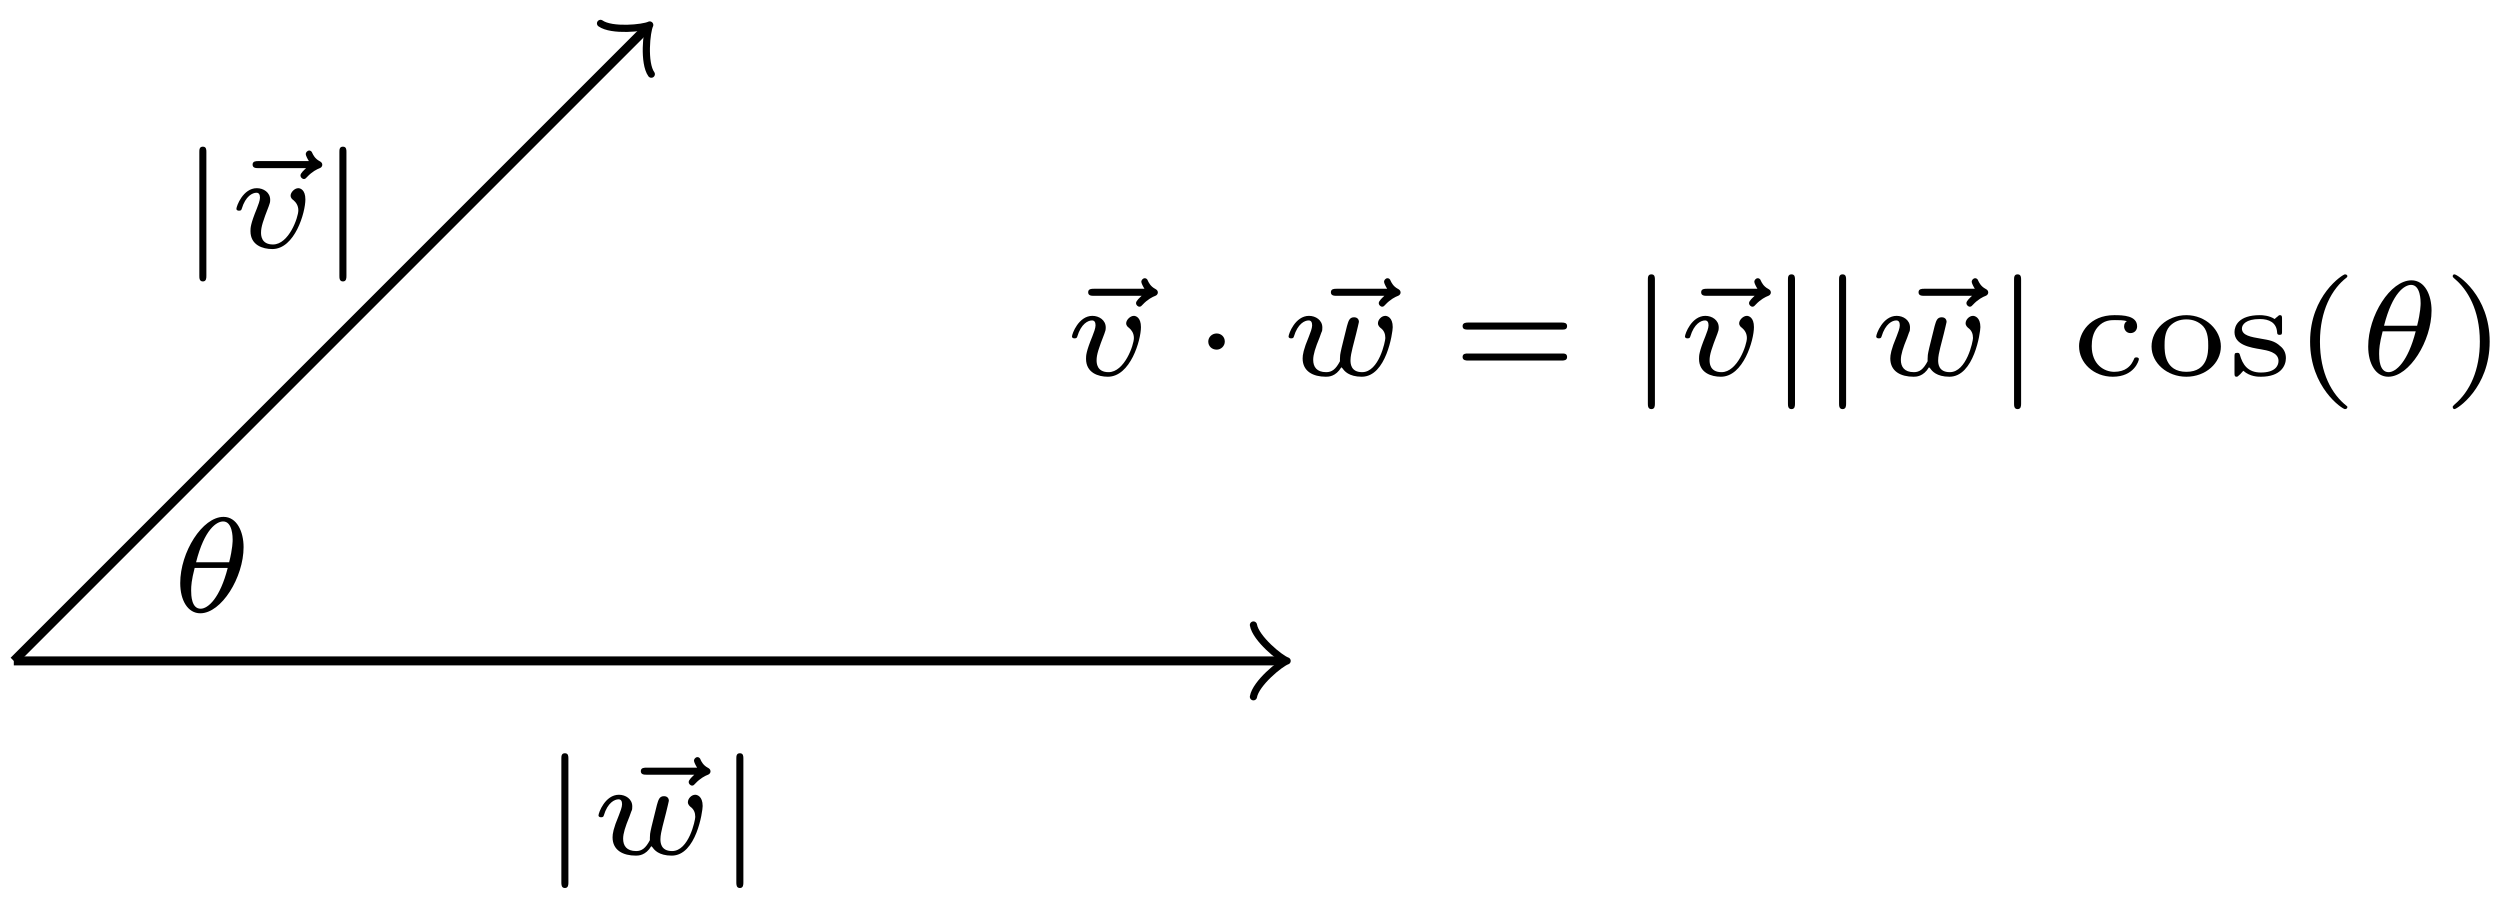
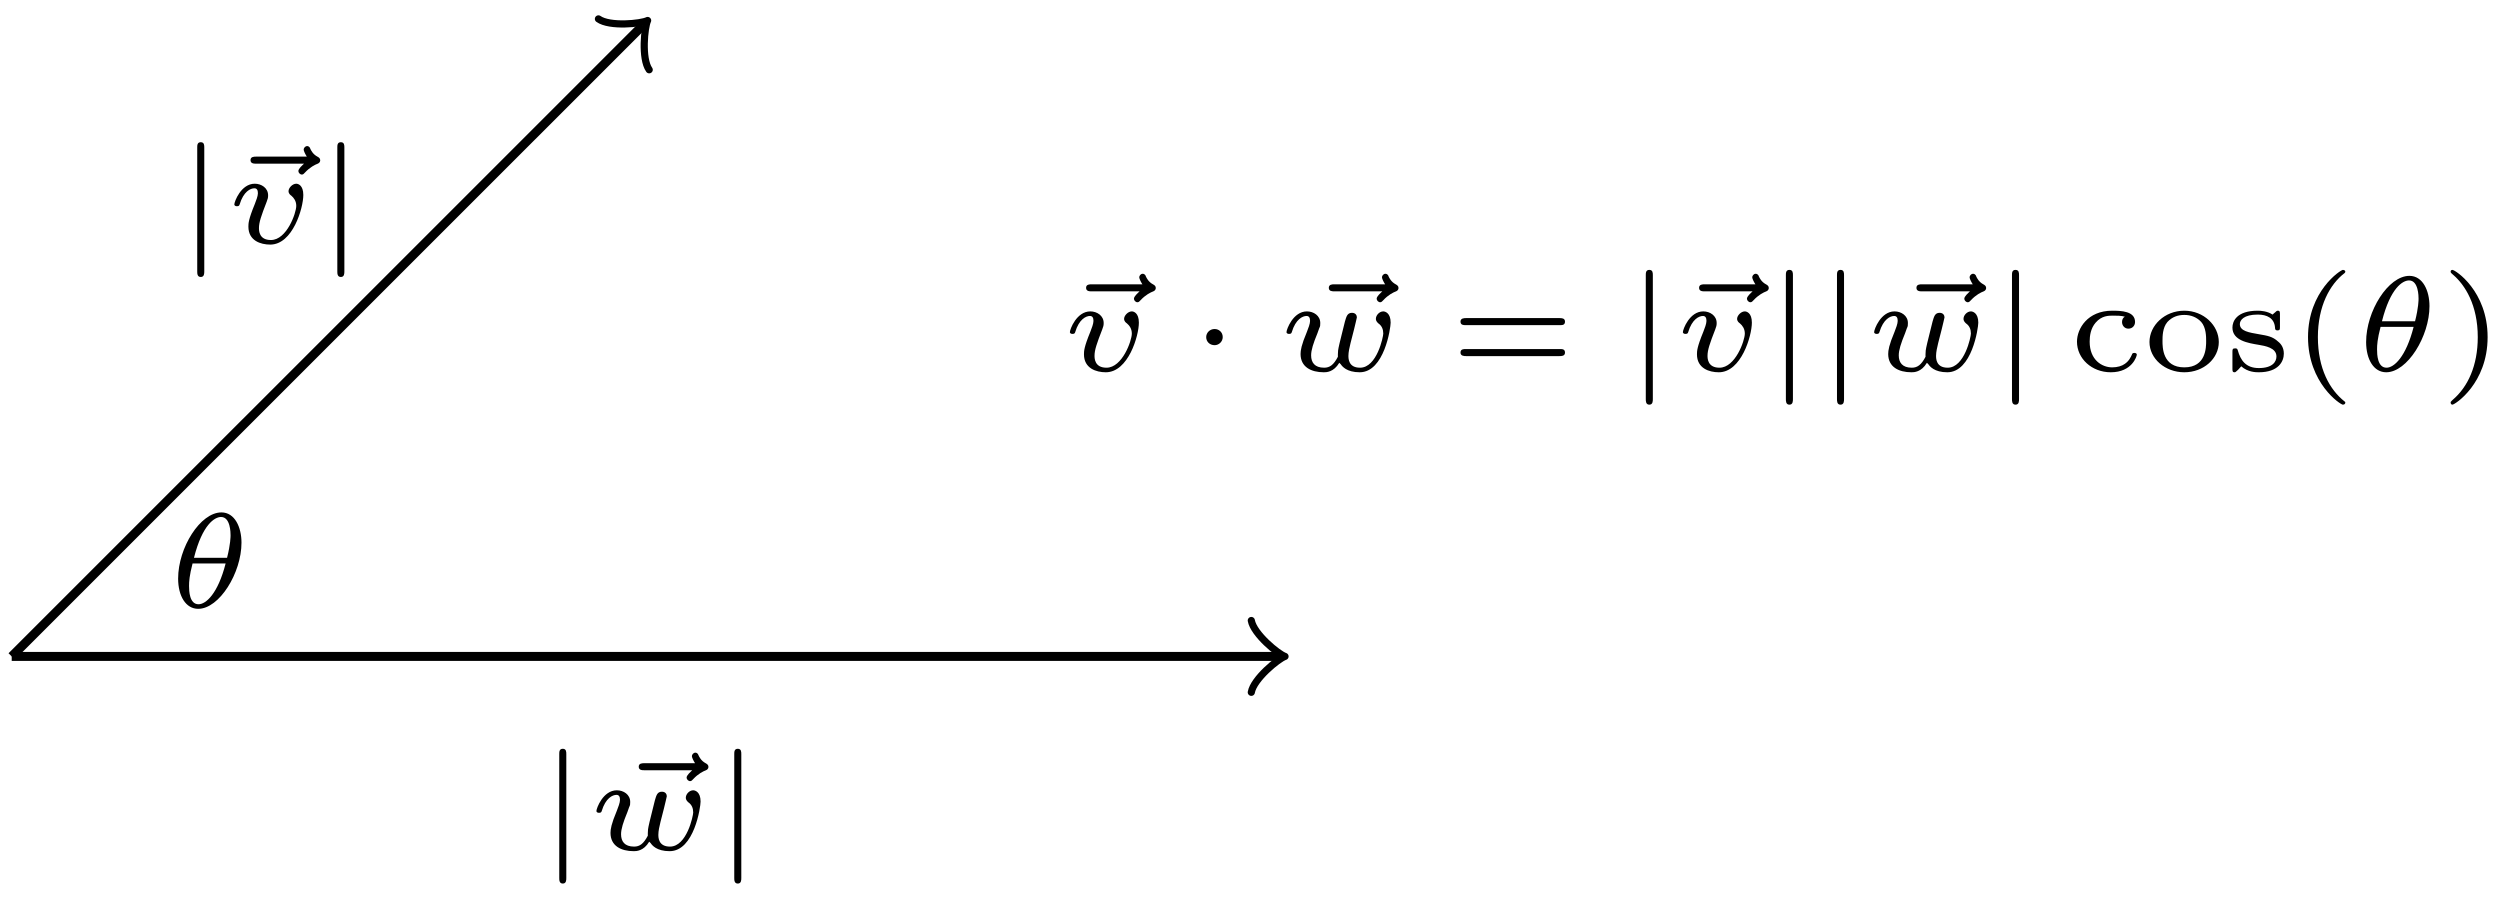
<svg xmlns="http://www.w3.org/2000/svg" xmlns:xlink="http://www.w3.org/1999/xlink" width="111pt" height="40pt" viewBox="0 0 111 40" version="1.1">
  <defs>
    <g>
      <symbol overflow="visible" id="glyph0-0">
        <path style="stroke:none;" d="" />
      </symbol>
      <symbol overflow="visible" id="glyph0-1">
        <path style="stroke:none;" d="M 3.266 -2.875 C 3.266 -3.562 2.969 -4.219 2.375 -4.219 C 1.438 -4.219 0.453 -2.656 0.453 -1.281 C 0.453 -0.5 0.797 0.062 1.344 0.062 C 2.281 0.062 3.266 -1.531 3.266 -2.875 Z M 1.156 -2.203 C 1.531 -3.688 2.078 -4.016 2.359 -4.016 C 2.781 -4.016 2.781 -3.297 2.781 -3.203 C 2.781 -3.156 2.781 -2.812 2.625 -2.203 Z M 2.562 -1.953 C 2.219 -0.609 1.688 -0.141 1.359 -0.141 C 0.953 -0.141 0.938 -0.734 0.938 -0.953 C 0.938 -1.156 0.953 -1.406 1.094 -1.953 Z M 2.562 -1.953 " />
      </symbol>
      <symbol overflow="visible" id="glyph0-2">
        <path style="stroke:none;" d="M 3.656 -3.531 C 3.578 -3.453 3.406 -3.312 3.406 -3.203 C 3.406 -3.125 3.484 -3.047 3.562 -3.047 C 3.625 -3.047 3.656 -3.094 3.703 -3.141 C 3.922 -3.375 4.141 -3.484 4.266 -3.531 C 4.375 -3.578 4.375 -3.656 4.375 -3.688 C 4.375 -3.766 4.312 -3.812 4.25 -3.844 C 4.047 -3.953 3.969 -4.125 3.938 -4.188 C 3.906 -4.297 3.828 -4.312 3.797 -4.312 C 3.703 -4.312 3.641 -4.219 3.641 -4.156 C 3.641 -4.094 3.719 -3.938 3.781 -3.844 L 1.531 -3.844 C 1.438 -3.844 1.281 -3.844 1.281 -3.688 C 1.281 -3.531 1.438 -3.531 1.531 -3.531 Z M 3.656 -3.531 " />
      </symbol>
      <symbol overflow="visible" id="glyph0-3">
        <path style="stroke:none;" d="M 3.422 -2.141 C 3.422 -2.578 3.188 -2.641 3.109 -2.641 C 2.938 -2.641 2.766 -2.453 2.766 -2.312 C 2.766 -2.203 2.844 -2.141 2.891 -2.109 C 3 -2.016 3.109 -1.875 3.109 -1.656 C 3.109 -1.344 2.688 -0.141 1.984 -0.141 C 1.453 -0.141 1.453 -0.562 1.453 -0.672 C 1.453 -0.922 1.547 -1.203 1.797 -1.844 C 1.844 -1.969 1.859 -2.016 1.859 -2.125 C 1.859 -2.453 1.562 -2.641 1.266 -2.641 C 0.656 -2.641 0.359 -1.844 0.359 -1.719 C 0.359 -1.688 0.391 -1.641 0.469 -1.641 C 0.562 -1.641 0.578 -1.672 0.594 -1.719 C 0.766 -2.297 1.078 -2.438 1.25 -2.438 C 1.359 -2.438 1.406 -2.359 1.406 -2.219 C 1.406 -2.094 1.328 -1.891 1.266 -1.734 C 0.984 -1.047 0.984 -0.875 0.984 -0.734 C 0.984 -0.109 1.531 0.062 1.953 0.062 C 2.953 0.062 3.422 -1.562 3.422 -2.141 Z M 3.422 -2.141 " />
      </symbol>
      <symbol overflow="visible" id="glyph0-4">
        <path style="stroke:none;" d="M 1.812 -1.891 C 1.859 -1.984 1.859 -2.016 1.859 -2.125 C 1.859 -2.453 1.562 -2.641 1.266 -2.641 C 0.656 -2.641 0.359 -1.844 0.359 -1.719 C 0.359 -1.688 0.391 -1.641 0.469 -1.641 C 0.562 -1.641 0.578 -1.672 0.594 -1.719 C 0.766 -2.297 1.078 -2.438 1.25 -2.438 C 1.359 -2.438 1.406 -2.359 1.406 -2.219 C 1.406 -2.094 1.328 -1.891 1.266 -1.734 C 1.016 -1.141 0.984 -0.906 0.984 -0.75 C 0.984 -0.172 1.453 0.062 2.016 0.062 C 2.125 0.062 2.453 0.062 2.703 -0.359 L 2.766 -0.297 C 2.828 -0.203 3.031 0.062 3.609 0.062 C 4.703 0.062 4.984 -1.906 4.984 -2.141 C 4.984 -2.578 4.734 -2.641 4.656 -2.641 C 4.484 -2.641 4.328 -2.469 4.328 -2.312 C 4.328 -2.203 4.406 -2.141 4.438 -2.109 C 4.594 -2 4.656 -1.844 4.656 -1.656 C 4.656 -1.516 4.375 -0.141 3.625 -0.141 C 3.109 -0.141 3.109 -0.547 3.109 -0.672 C 3.109 -0.828 3.156 -1.047 3.203 -1.234 L 3.359 -1.844 L 3.438 -2.172 C 3.453 -2.25 3.484 -2.359 3.484 -2.375 C 3.484 -2.453 3.438 -2.578 3.266 -2.578 C 3.047 -2.578 3.016 -2.391 2.953 -2.188 C 2.906 -1.984 2.688 -1.141 2.672 -1.031 C 2.656 -0.953 2.641 -0.875 2.641 -0.734 C 2.641 -0.703 2.641 -0.672 2.641 -0.625 C 2.453 -0.266 2.281 -0.141 2.031 -0.141 C 1.609 -0.141 1.453 -0.375 1.453 -0.688 C 1.453 -0.922 1.547 -1.219 1.734 -1.672 Z M 1.812 -1.891 " />
      </symbol>
      <symbol overflow="visible" id="glyph1-0">
        <path style="stroke:none;" d="" />
      </symbol>
      <symbol overflow="visible" id="glyph1-1">
        <path style="stroke:none;" d="M 1.297 -4.25 C 1.297 -4.344 1.297 -4.484 1.141 -4.484 C 0.984 -4.484 0.984 -4.344 0.984 -4.25 L 0.984 1.25 C 0.984 1.344 0.984 1.5 1.141 1.5 C 1.297 1.5 1.297 1.344 1.297 1.25 Z M 1.297 -4.25 " />
      </symbol>
      <symbol overflow="visible" id="glyph1-2">
        <path style="stroke:none;" d="M 1.5 -1.5 C 1.5 -1.719 1.328 -1.859 1.141 -1.859 C 0.922 -1.859 0.766 -1.688 0.766 -1.5 C 0.766 -1.297 0.922 -1.141 1.141 -1.141 C 1.328 -1.141 1.5 -1.297 1.5 -1.5 Z M 1.5 -1.5 " />
      </symbol>
      <symbol overflow="visible" id="glyph2-0">
        <path style="stroke:none;" d="" />
      </symbol>
      <symbol overflow="visible" id="glyph2-1">
        <path style="stroke:none;" d="M 4.891 -2.031 C 4.984 -2.031 5.109 -2.031 5.109 -2.188 C 5.109 -2.344 4.953 -2.344 4.859 -2.344 L 0.719 -2.344 C 0.641 -2.344 0.469 -2.344 0.469 -2.188 C 0.469 -2.031 0.609 -2.031 0.688 -2.031 Z M 4.859 -0.656 C 4.953 -0.656 5.109 -0.656 5.109 -0.812 C 5.109 -0.969 4.984 -0.969 4.891 -0.969 L 0.688 -0.969 C 0.609 -0.969 0.469 -0.969 0.469 -0.812 C 0.469 -0.656 0.641 -0.656 0.719 -0.656 Z M 4.859 -0.656 " />
      </symbol>
      <symbol overflow="visible" id="glyph2-2">
        <path style="stroke:none;" d="M 2.453 -2.406 C 2.391 -2.375 2.328 -2.297 2.328 -2.172 C 2.328 -2.016 2.438 -1.875 2.609 -1.875 C 2.797 -1.875 2.906 -2.016 2.906 -2.172 C 2.906 -2.656 2.281 -2.672 1.891 -2.672 C 0.797 -2.672 0.328 -1.875 0.328 -1.297 C 0.328 -0.547 0.984 0.062 1.828 0.062 C 2.781 0.062 2.984 -0.656 2.984 -0.719 C 2.984 -0.797 2.891 -0.797 2.875 -0.797 C 2.797 -0.797 2.781 -0.766 2.766 -0.719 C 2.719 -0.625 2.656 -0.453 2.453 -0.312 C 2.328 -0.219 2.125 -0.156 1.891 -0.156 C 1.438 -0.156 0.891 -0.484 0.891 -1.297 C 0.891 -1.562 0.938 -1.891 1.156 -2.141 C 1.422 -2.453 1.734 -2.453 1.922 -2.453 C 2.094 -2.453 2.297 -2.453 2.453 -2.406 Z M 2.453 -2.406 " />
      </symbol>
      <symbol overflow="visible" id="glyph2-3">
        <path style="stroke:none;" d="M 3.359 -1.281 C 3.359 -2.016 2.688 -2.672 1.828 -2.672 C 0.953 -2.672 0.281 -2.016 0.281 -1.281 C 0.281 -0.547 0.969 0.062 1.828 0.062 C 2.688 0.062 3.359 -0.547 3.359 -1.281 Z M 1.828 -0.156 C 0.859 -0.156 0.859 -1.047 0.859 -1.328 C 0.859 -1.516 0.859 -1.922 1.078 -2.172 C 1.281 -2.391 1.531 -2.484 1.828 -2.484 C 2.109 -2.484 2.375 -2.391 2.578 -2.172 C 2.797 -1.922 2.797 -1.516 2.797 -1.328 C 2.797 -1.047 2.797 -0.156 1.828 -0.156 Z M 1.828 -0.156 " />
      </symbol>
      <symbol overflow="visible" id="glyph2-4">
        <path style="stroke:none;" d="M 2.422 -2.5 C 2.422 -2.609 2.422 -2.672 2.328 -2.672 C 2.297 -2.672 2.281 -2.672 2.203 -2.594 C 2.188 -2.578 2.172 -2.578 2.094 -2.5 C 1.859 -2.656 1.562 -2.672 1.438 -2.672 C 0.5 -2.672 0.312 -2.203 0.312 -1.922 C 0.312 -1.344 1.016 -1.234 1.484 -1.156 C 1.75 -1.109 2.266 -1.031 2.266 -0.641 C 2.266 -0.406 2.094 -0.125 1.484 -0.125 C 0.906 -0.125 0.672 -0.469 0.547 -0.922 C 0.531 -0.969 0.516 -1 0.438 -1 C 0.312 -1 0.312 -0.953 0.312 -0.828 L 0.312 -0.109 C 0.312 0 0.312 0.062 0.406 0.062 C 0.453 0.062 0.453 0.047 0.562 -0.047 L 0.703 -0.203 C 1 0.062 1.359 0.062 1.484 0.062 C 2.359 0.062 2.594 -0.422 2.594 -0.766 C 2.594 -1.016 2.484 -1.188 2.344 -1.297 C 2.094 -1.531 1.859 -1.562 1.5 -1.625 C 1.047 -1.703 0.641 -1.766 0.641 -2.078 C 0.641 -2.25 0.812 -2.5 1.438 -2.5 C 1.844 -2.5 2.172 -2.344 2.203 -1.922 C 2.203 -1.844 2.219 -1.797 2.312 -1.797 C 2.422 -1.797 2.422 -1.844 2.422 -1.953 Z M 2.422 -2.5 " />
      </symbol>
      <symbol overflow="visible" id="glyph2-5">
        <path style="stroke:none;" d="M 2.375 1.359 C 1.719 0.844 1.188 -0.094 1.188 -1.5 C 1.188 -2.875 1.719 -3.844 2.375 -4.344 C 2.375 -4.344 2.406 -4.375 2.406 -4.406 C 2.406 -4.438 2.375 -4.484 2.297 -4.484 C 2.203 -4.484 0.75 -3.547 0.75 -1.5 C 0.75 0.547 2.188 1.5 2.297 1.5 C 2.375 1.5 2.406 1.453 2.406 1.406 C 2.406 1.375 2.375 1.359 2.375 1.359 Z M 2.375 1.359 " />
      </symbol>
      <symbol overflow="visible" id="glyph2-6">
        <path style="stroke:none;" d="M 2.125 -1.5 C 2.125 -3.547 0.688 -4.484 0.562 -4.484 C 0.5 -4.484 0.484 -4.438 0.484 -4.406 C 0.484 -4.375 0.484 -4.359 0.594 -4.266 C 1.125 -3.812 1.688 -2.922 1.688 -1.5 C 1.688 -0.234 1.25 0.719 0.562 1.297 C 0.484 1.375 0.484 1.375 0.484 1.406 C 0.484 1.438 0.5 1.5 0.562 1.5 C 0.672 1.5 2.125 0.562 2.125 -1.5 Z M 2.125 -1.5 " />
      </symbol>
    </g>
  </defs>
  <g id="surface1">
-     <path style="fill:none;stroke-width:0.399;stroke-linecap:butt;stroke-linejoin:miter;stroke:rgb(0%,0%,0%);stroke-opacity:1;stroke-miterlimit:10;" d="M 0 0 L 28.024 28.024 " transform="matrix(1,0,0,-1,0.613,29.344)" />
-     <path style="fill:none;stroke-width:0.319;stroke-linecap:round;stroke-linejoin:round;stroke:rgb(0%,0%,0%);stroke-opacity:1;stroke-miterlimit:10;" d="M -1.195 1.594 C -1.095 0.997 0.001 0.099 0.3 -0 C 0.001 -0.099 -1.095 -0.997 -1.195 -1.594 " transform="matrix(0.70712,-0.7071,-0.7071,-0.70712,28.63574,1.32125)" />
-     <path style="fill:none;stroke-width:0.399;stroke-linecap:butt;stroke-linejoin:miter;stroke:rgb(0%,0%,0%);stroke-opacity:1;stroke-miterlimit:10;" d="M 0 0 L 56.235 0 " transform="matrix(1,0,0,-1,0.613,29.344)" />
-     <path style="fill:none;stroke-width:0.319;stroke-linecap:round;stroke-linejoin:round;stroke:rgb(0%,0%,0%);stroke-opacity:1;stroke-miterlimit:10;" d="M -1.196 1.594 C -1.094 0.996 -0.001 0.098 0.3 0 C -0.001 -0.101 -1.094 -0.996 -1.196 -1.593 " transform="matrix(1,0,0,-1,56.84834,29.344)" />
+     <path style="fill:none;stroke-width:0.399;stroke-linecap:butt;stroke-linejoin:miter;stroke:rgb(0%,0%,0%);stroke-opacity:1;stroke-miterlimit:10;" d="M -0 0.001 L 28.023 28.021 " transform="matrix(1,0,0,-1,0.52,29.146)" />
+     <path style="fill:none;stroke-width:0.319;stroke-linecap:round;stroke-linejoin:round;stroke:rgb(0%,0%,0%);stroke-opacity:1;stroke-miterlimit:10;" d="M -1.194 1.595 C -1.098 0.996 -0.001 0.098 0.3 0.001 C -0.001 -0.101 -1.095 -0.996 -1.197 -1.595 " transform="matrix(0.70712,-0.7071,-0.7071,-0.70712,28.54274,1.12325)" />
+     <path style="fill:none;stroke-width:0.399;stroke-linecap:butt;stroke-linejoin:miter;stroke:rgb(0%,0%,0%);stroke-opacity:1;stroke-miterlimit:10;" d="M -0 0.001 L 56.234 0.001 " transform="matrix(1,0,0,-1,0.52,29.146)" />
+     <path style="fill:none;stroke-width:0.319;stroke-linecap:round;stroke-linejoin:round;stroke:rgb(0%,0%,0%);stroke-opacity:1;stroke-miterlimit:10;" d="M -1.197 1.595 C -1.095 0.998 -0.001 0.099 0.299 0.001 C -0.001 -0.1 -1.095 -0.995 -1.197 -1.592 " transform="matrix(1,0,0,-1,56.75534,29.146)" />
    <g style="fill:rgb(0%,0%,0%);fill-opacity:1;">
-       <use xlink:href="#glyph0-1" x="7.549" y="27.168" />
+       <use xlink:href="#glyph0-1" x="7.456" y="26.97" />
    </g>
    <g style="fill:rgb(0%,0%,0%);fill-opacity:1;">
-       <use xlink:href="#glyph1-1" x="7.866" y="10.996" />
+       <use xlink:href="#glyph1-1" x="7.773" y="10.798" />
    </g>
    <g style="fill:rgb(0%,0%,0%);fill-opacity:1;">
-       <use xlink:href="#glyph0-2" x="9.934" y="10.996" />
+       <use xlink:href="#glyph0-2" x="9.842" y="10.798" />
    </g>
    <g style="fill:rgb(0%,0%,0%);fill-opacity:1;">
-       <use xlink:href="#glyph0-3" x="10.137" y="10.996" />
+       <use xlink:href="#glyph0-3" x="10.045" y="10.798" />
    </g>
    <g style="fill:rgb(0%,0%,0%);fill-opacity:1;">
-       <use xlink:href="#glyph1-1" x="14.085" y="10.996" />
+       <use xlink:href="#glyph1-1" x="13.993" y="10.798" />
    </g>
    <g style="fill:rgb(0%,0%,0%);fill-opacity:1;">
-       <use xlink:href="#glyph1-1" x="23.94" y="37.928" />
+       <use xlink:href="#glyph1-1" x="23.847" y="37.73" />
    </g>
    <g style="fill:rgb(0%,0%,0%);fill-opacity:1;">
-       <use xlink:href="#glyph0-2" x="27.171" y="37.928" />
+       <use xlink:href="#glyph0-2" x="27.079" y="37.73" />
    </g>
    <g style="fill:rgb(0%,0%,0%);fill-opacity:1;">
-       <use xlink:href="#glyph0-4" x="26.214" y="37.928" />
+       <use xlink:href="#glyph0-4" x="26.122" y="37.73" />
    </g>
    <g style="fill:rgb(0%,0%,0%);fill-opacity:1;">
-       <use xlink:href="#glyph1-1" x="31.709" y="37.928" />
+       <use xlink:href="#glyph1-1" x="31.617" y="37.73" />
    </g>
    <g style="fill:rgb(0%,0%,0%);fill-opacity:1;">
-       <use xlink:href="#glyph0-2" x="47.033" y="16.665" />
+       <use xlink:href="#glyph0-2" x="46.941" y="16.467" />
    </g>
    <g style="fill:rgb(0%,0%,0%);fill-opacity:1;">
-       <use xlink:href="#glyph0-3" x="47.236" y="16.665" />
+       <use xlink:href="#glyph0-3" x="47.144" y="16.467" />
    </g>
    <g style="fill:rgb(0%,0%,0%);fill-opacity:1;">
-       <use xlink:href="#glyph1-2" x="52.881" y="16.665" />
+       <use xlink:href="#glyph1-2" x="52.789" y="16.467" />
    </g>
    <g style="fill:rgb(0%,0%,0%);fill-opacity:1;">
-       <use xlink:href="#glyph0-2" x="57.81" y="16.665" />
+       <use xlink:href="#glyph0-2" x="57.718" y="16.467" />
    </g>
    <g style="fill:rgb(0%,0%,0%);fill-opacity:1;">
-       <use xlink:href="#glyph0-4" x="56.853" y="16.665" />
+       <use xlink:href="#glyph0-4" x="56.761" y="16.467" />
    </g>
    <g style="fill:rgb(0%,0%,0%);fill-opacity:1;">
-       <use xlink:href="#glyph2-1" x="64.47" y="16.665" />
+       <use xlink:href="#glyph2-1" x="64.377" y="16.467" />
    </g>
    <g style="fill:rgb(0%,0%,0%);fill-opacity:1;">
-       <use xlink:href="#glyph1-1" x="72.181" y="16.665" />
+       <use xlink:href="#glyph1-1" x="72.089" y="16.467" />
    </g>
    <g style="fill:rgb(0%,0%,0%);fill-opacity:1;">
-       <use xlink:href="#glyph0-2" x="74.25" y="16.665" />
+       <use xlink:href="#glyph0-2" x="74.158" y="16.467" />
    </g>
    <g style="fill:rgb(0%,0%,0%);fill-opacity:1;">
-       <use xlink:href="#glyph0-3" x="74.453" y="16.665" />
+       <use xlink:href="#glyph0-3" x="74.361" y="16.467" />
    </g>
    <g style="fill:rgb(0%,0%,0%);fill-opacity:1;">
-       <use xlink:href="#glyph1-1" x="78.401" y="16.665" />
-       <use xlink:href="#glyph1-1" x="80.67" y="16.665" />
+       <use xlink:href="#glyph1-1" x="78.309" y="16.467" />
+       <use xlink:href="#glyph1-1" x="80.578" y="16.467" />
    </g>
    <g style="fill:rgb(0%,0%,0%);fill-opacity:1;">
-       <use xlink:href="#glyph0-2" x="83.902" y="16.665" />
+       <use xlink:href="#glyph0-2" x="83.809" y="16.467" />
    </g>
    <g style="fill:rgb(0%,0%,0%);fill-opacity:1;">
-       <use xlink:href="#glyph0-4" x="82.945" y="16.665" />
+       <use xlink:href="#glyph0-4" x="82.852" y="16.467" />
    </g>
    <g style="fill:rgb(0%,0%,0%);fill-opacity:1;">
-       <use xlink:href="#glyph1-1" x="88.44" y="16.665" />
+       <use xlink:href="#glyph1-1" x="88.348" y="16.467" />
    </g>
    <g style="fill:rgb(0%,0%,0%);fill-opacity:1;">
-       <use xlink:href="#glyph2-2" x="91.982" y="16.665" />
-       <use xlink:href="#glyph2-3" x="95.248" y="16.665" />
-       <use xlink:href="#glyph2-4" x="98.9" y="16.665" />
-       <use xlink:href="#glyph2-5" x="101.818" y="16.665" />
+       <use xlink:href="#glyph2-2" x="91.89" y="16.467" />
+       <use xlink:href="#glyph2-3" x="95.156" y="16.467" />
+       <use xlink:href="#glyph2-4" x="98.808" y="16.467" />
+       <use xlink:href="#glyph2-5" x="101.726" y="16.467" />
    </g>
    <g style="fill:rgb(0%,0%,0%);fill-opacity:1;">
-       <use xlink:href="#glyph0-1" x="104.695" y="16.665" />
+       <use xlink:href="#glyph0-1" x="104.603" y="16.467" />
    </g>
    <g style="fill:rgb(0%,0%,0%);fill-opacity:1;">
-       <use xlink:href="#glyph2-6" x="108.417" y="16.665" />
+       <use xlink:href="#glyph2-6" x="108.325" y="16.467" />
    </g>
  </g>
</svg>
